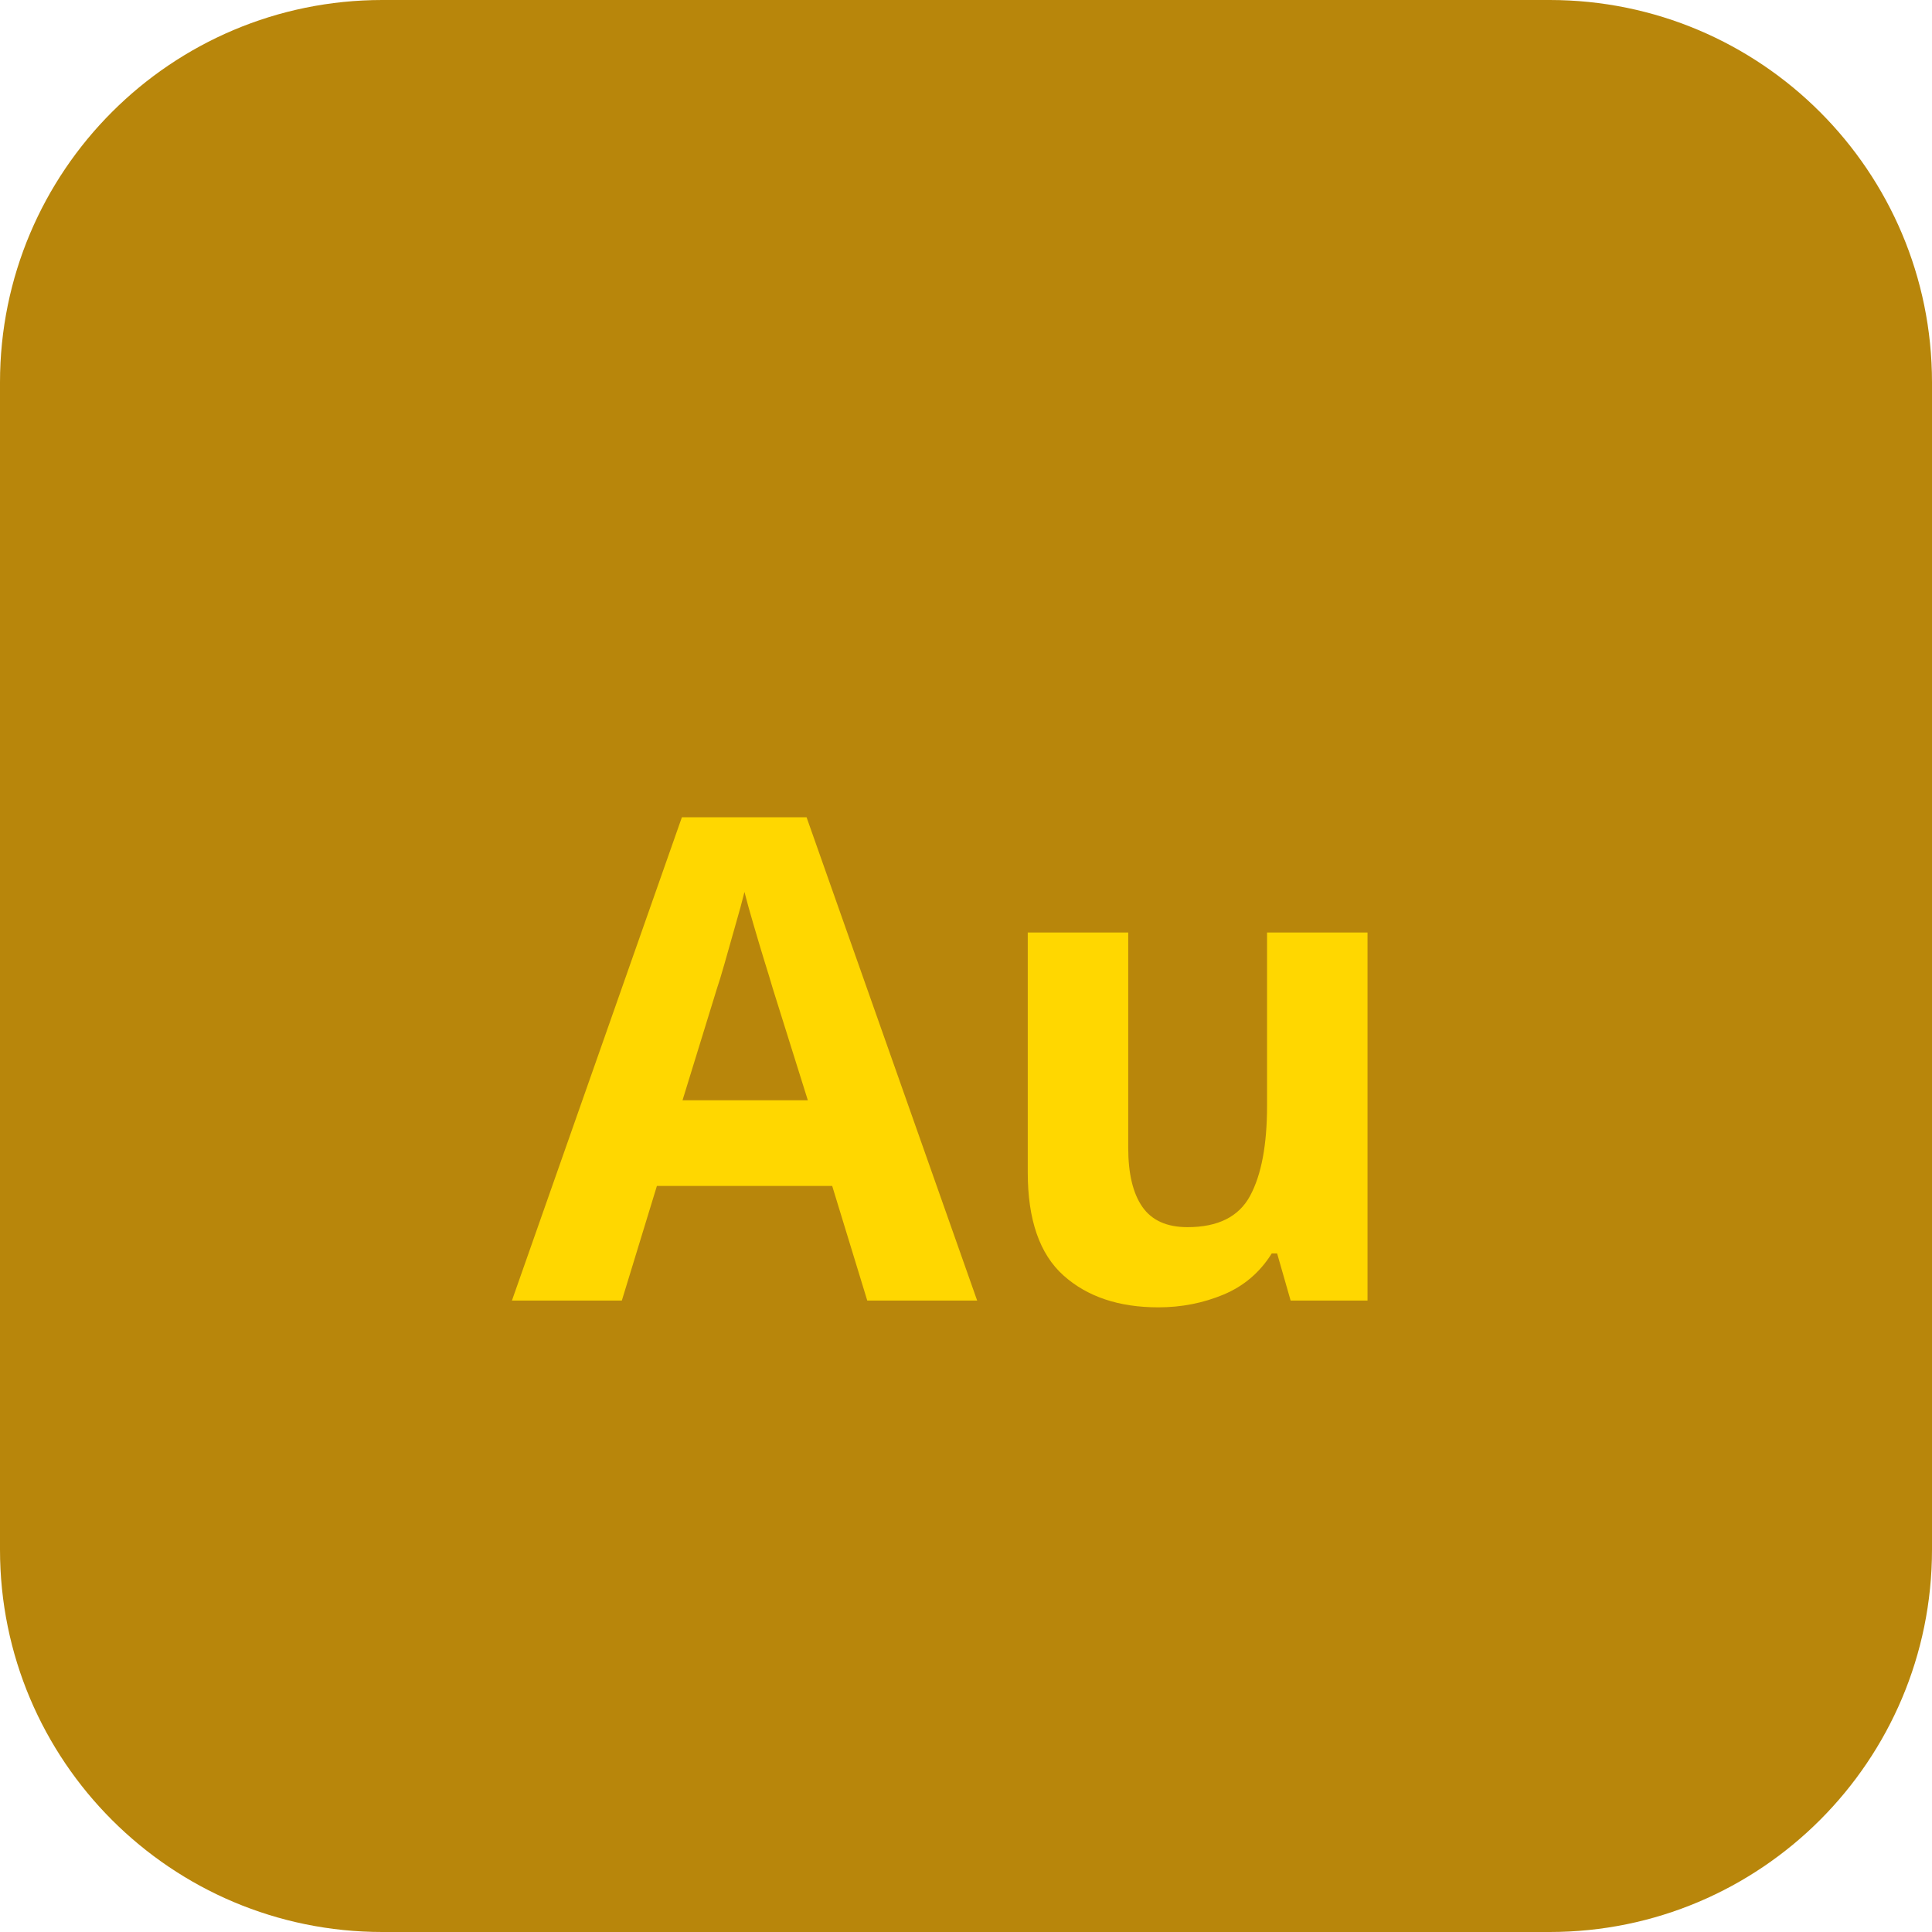
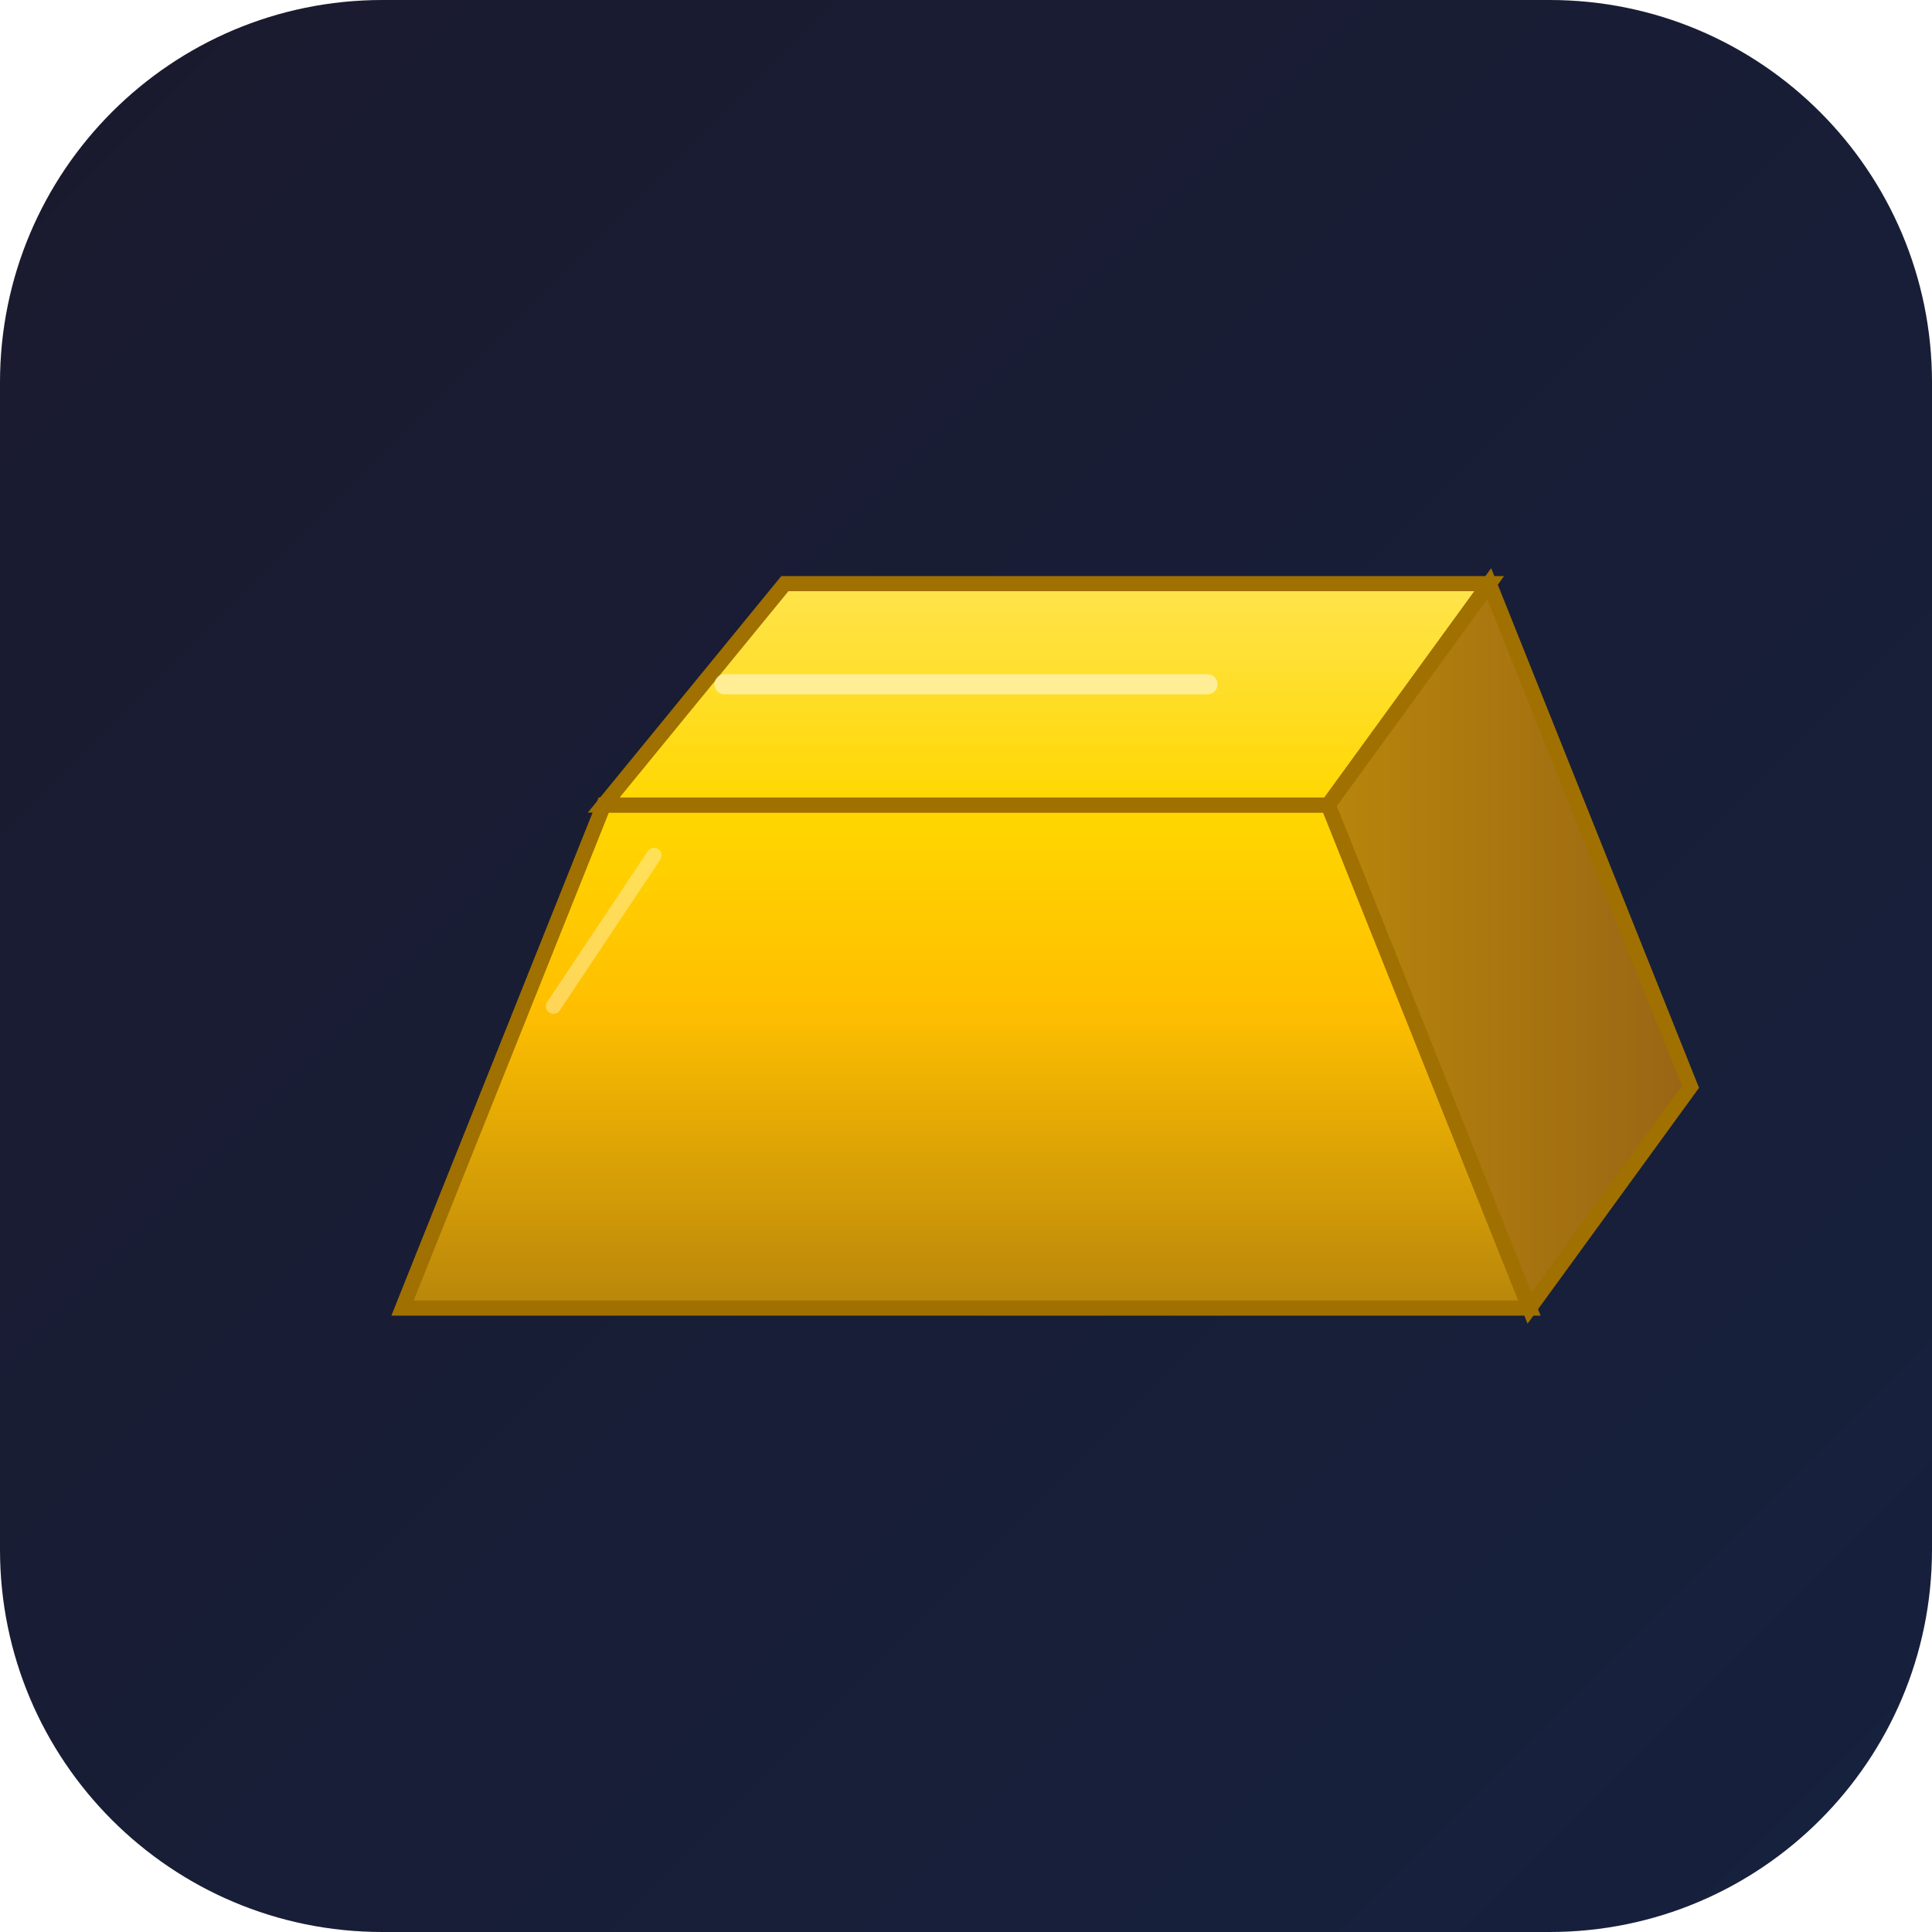
- <svg xmlns="http://www.w3.org/2000/svg" width="192" height="192">
-   <rect width="192" height="192" rx="38" fill="#b8860b" />
-   <text x="50%" y="55%" dominant-baseline="middle" text-anchor="middle" font-size="67" font-weight="bold" fill="#ffd700" font-family="sans-serif">Au</text>
+ <svg xmlns="http://www.w3.org/2000/svg" width="192" height="192" viewBox="0 0 192 192">
+   <defs>
+     <linearGradient id="bg" x1="0" y1="0" x2="1" y2="1">
+       <stop offset="0%" stop-color="#1a1a2e" />
+       <stop offset="100%" stop-color="#16213e" />
+     </linearGradient>
+     <linearGradient id="bar" x1="0" y1="0" x2="0" y2="1">
+       <stop offset="0%" stop-color="#ffd700" />
+       <stop offset="40%" stop-color="#ffbf00" />
+       <stop offset="100%" stop-color="#b8860b" />
+     </linearGradient>
+     <linearGradient id="barTop" x1="0" y1="0" x2="0" y2="1">
+       <stop offset="0%" stop-color="#ffe44d" />
+       <stop offset="100%" stop-color="#ffd700" />
+     </linearGradient>
+     <linearGradient id="barSide" x1="0" y1="0" x2="1" y2="0">
+       <stop offset="0%" stop-color="#b8860b" />
+       <stop offset="100%" stop-color="#996515" />
+     </linearGradient>
+   </defs>
+   <rect width="192" height="192" rx="38" fill="url(#bg)" />
+   <path d="M40,130 L60,80 L132,80 L152,130 Z" fill="url(#bar)" stroke="#a07000" stroke-width="1.5" />
+   <path d="M60,80 L78,58 L148,58 L132,80 Z" fill="url(#barTop)" stroke="#a07000" stroke-width="1.5" />
+   <path d="M132,80 L148,58 L168,108 L152,130 Z" fill="url(#barSide)" stroke="#a07000" stroke-width="1.5" />
+   <path d="M72,68 L120,68" stroke="#fff8dc" stroke-width="2" stroke-linecap="round" opacity="0.6" />
+   <path d="M55,100 L65,85" stroke="#fff8dc" stroke-width="1.5" stroke-linecap="round" opacity="0.4" />
</svg>
